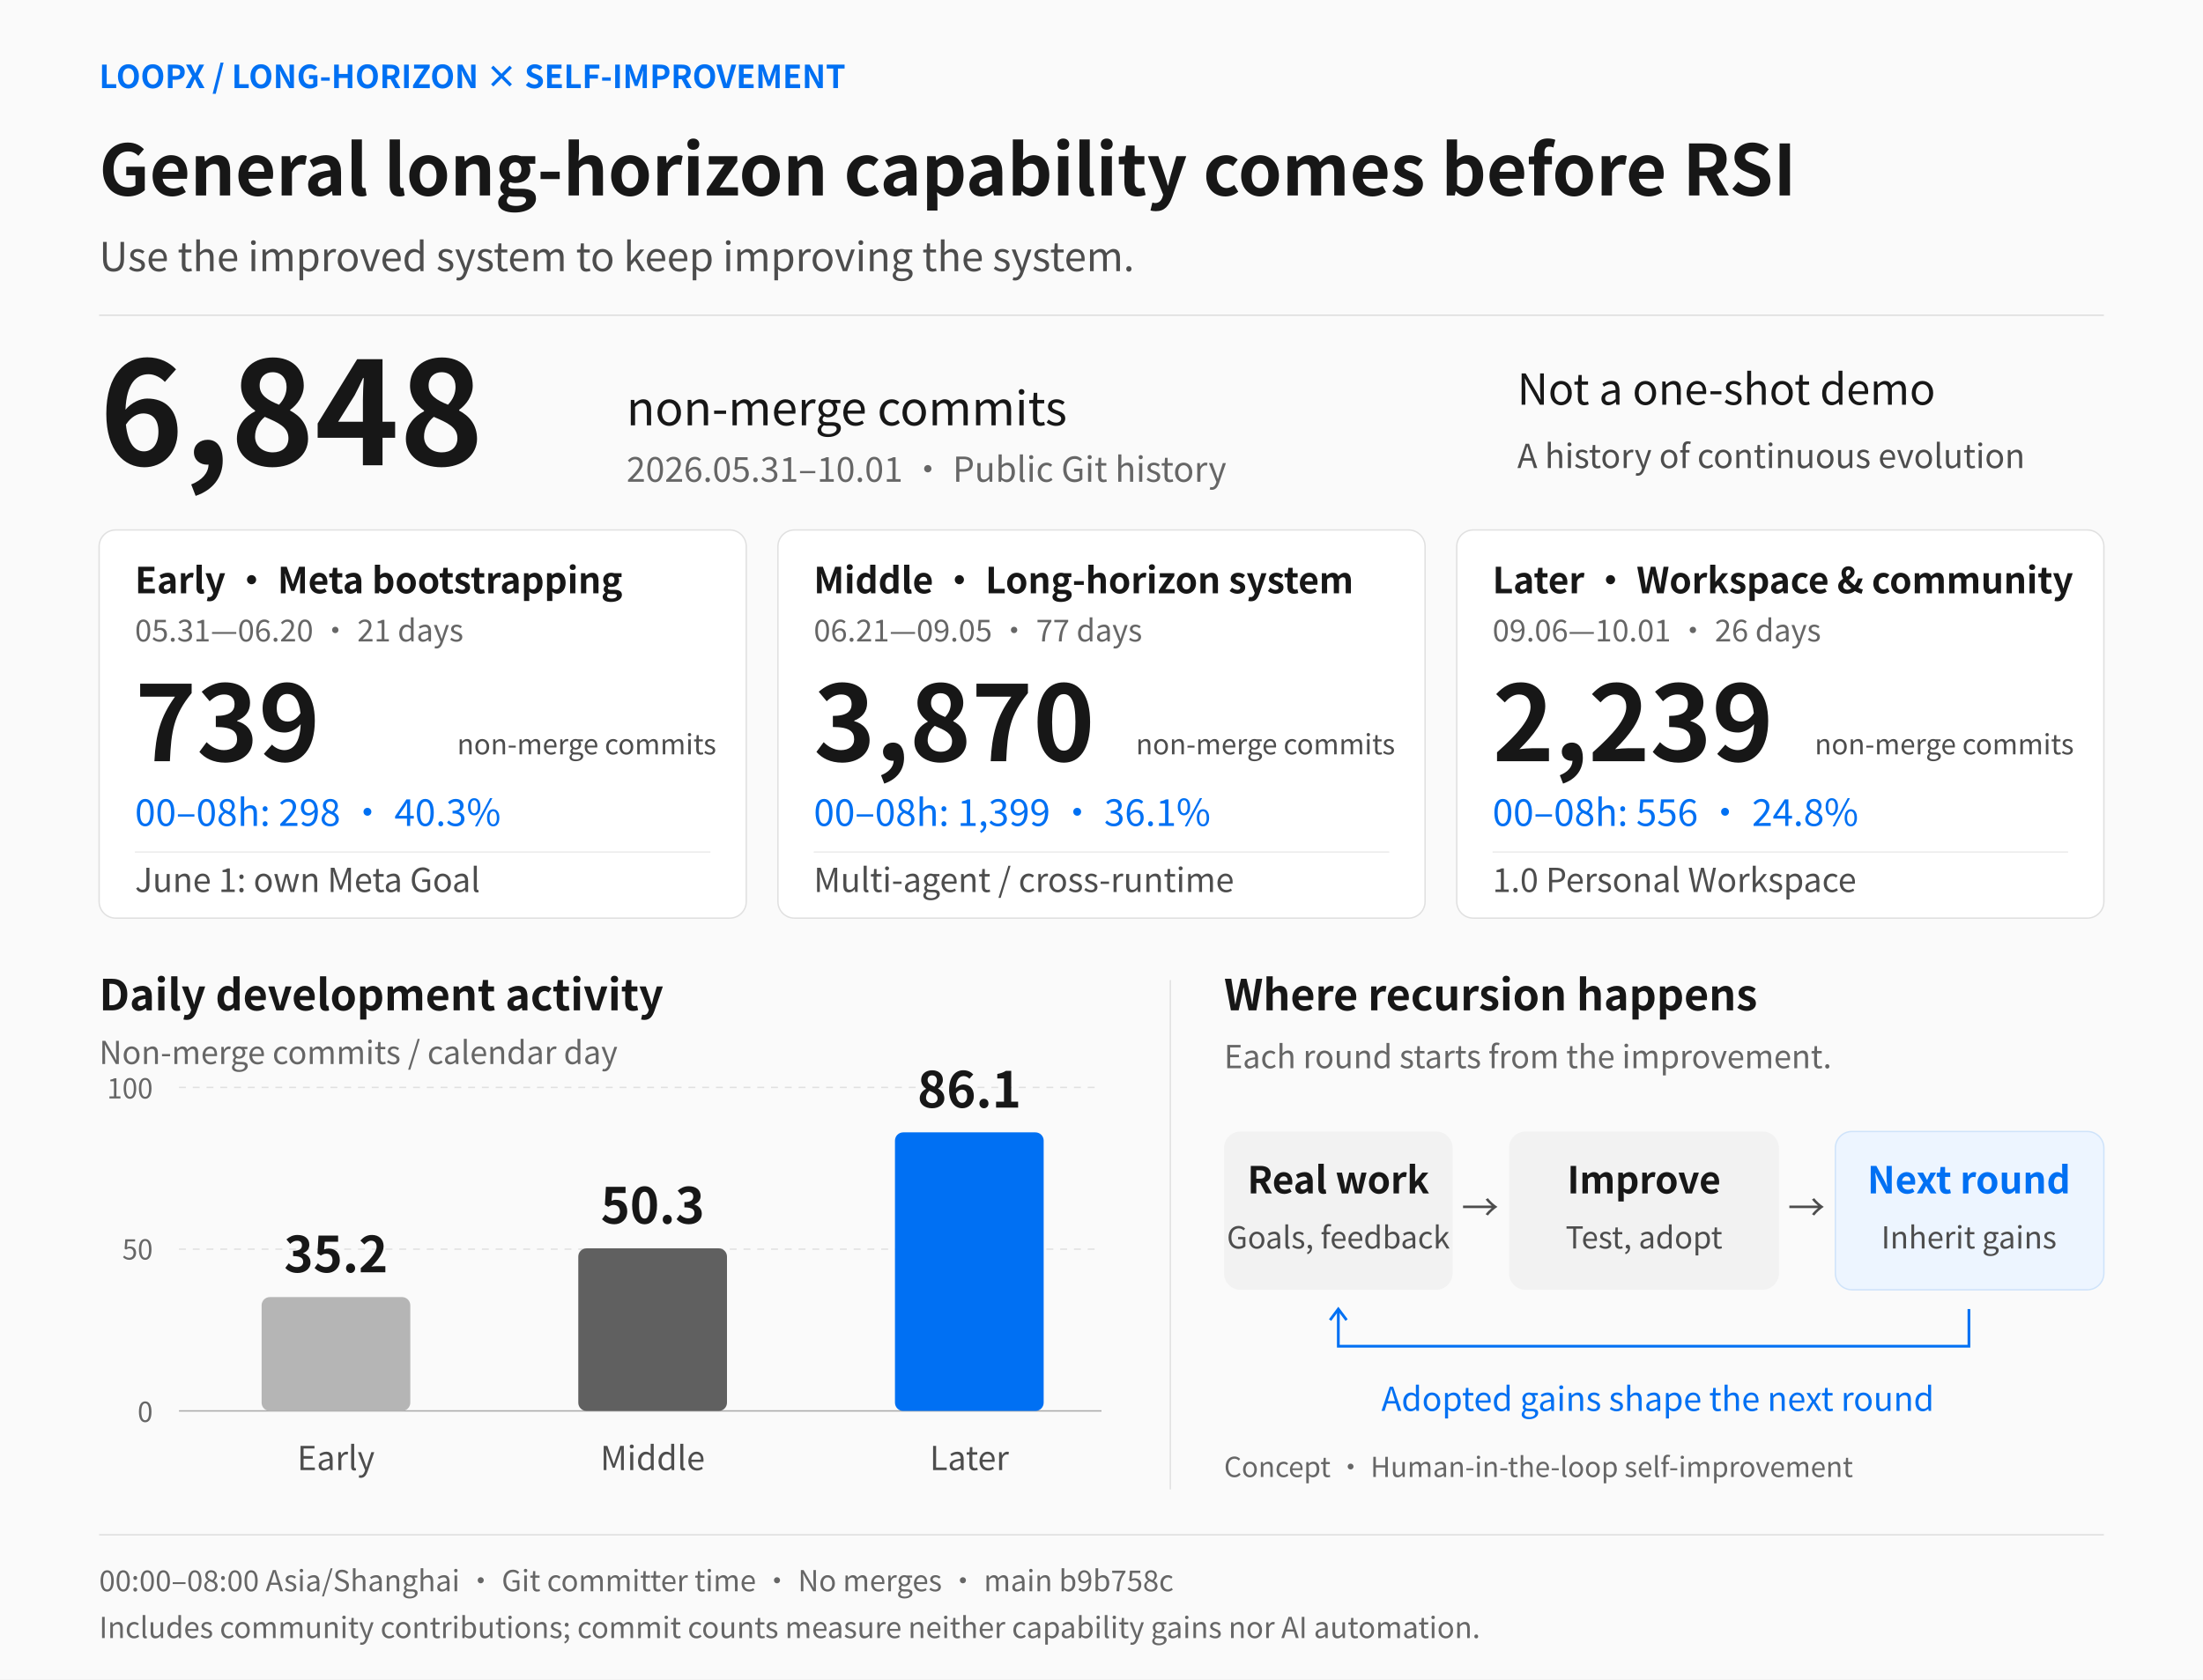
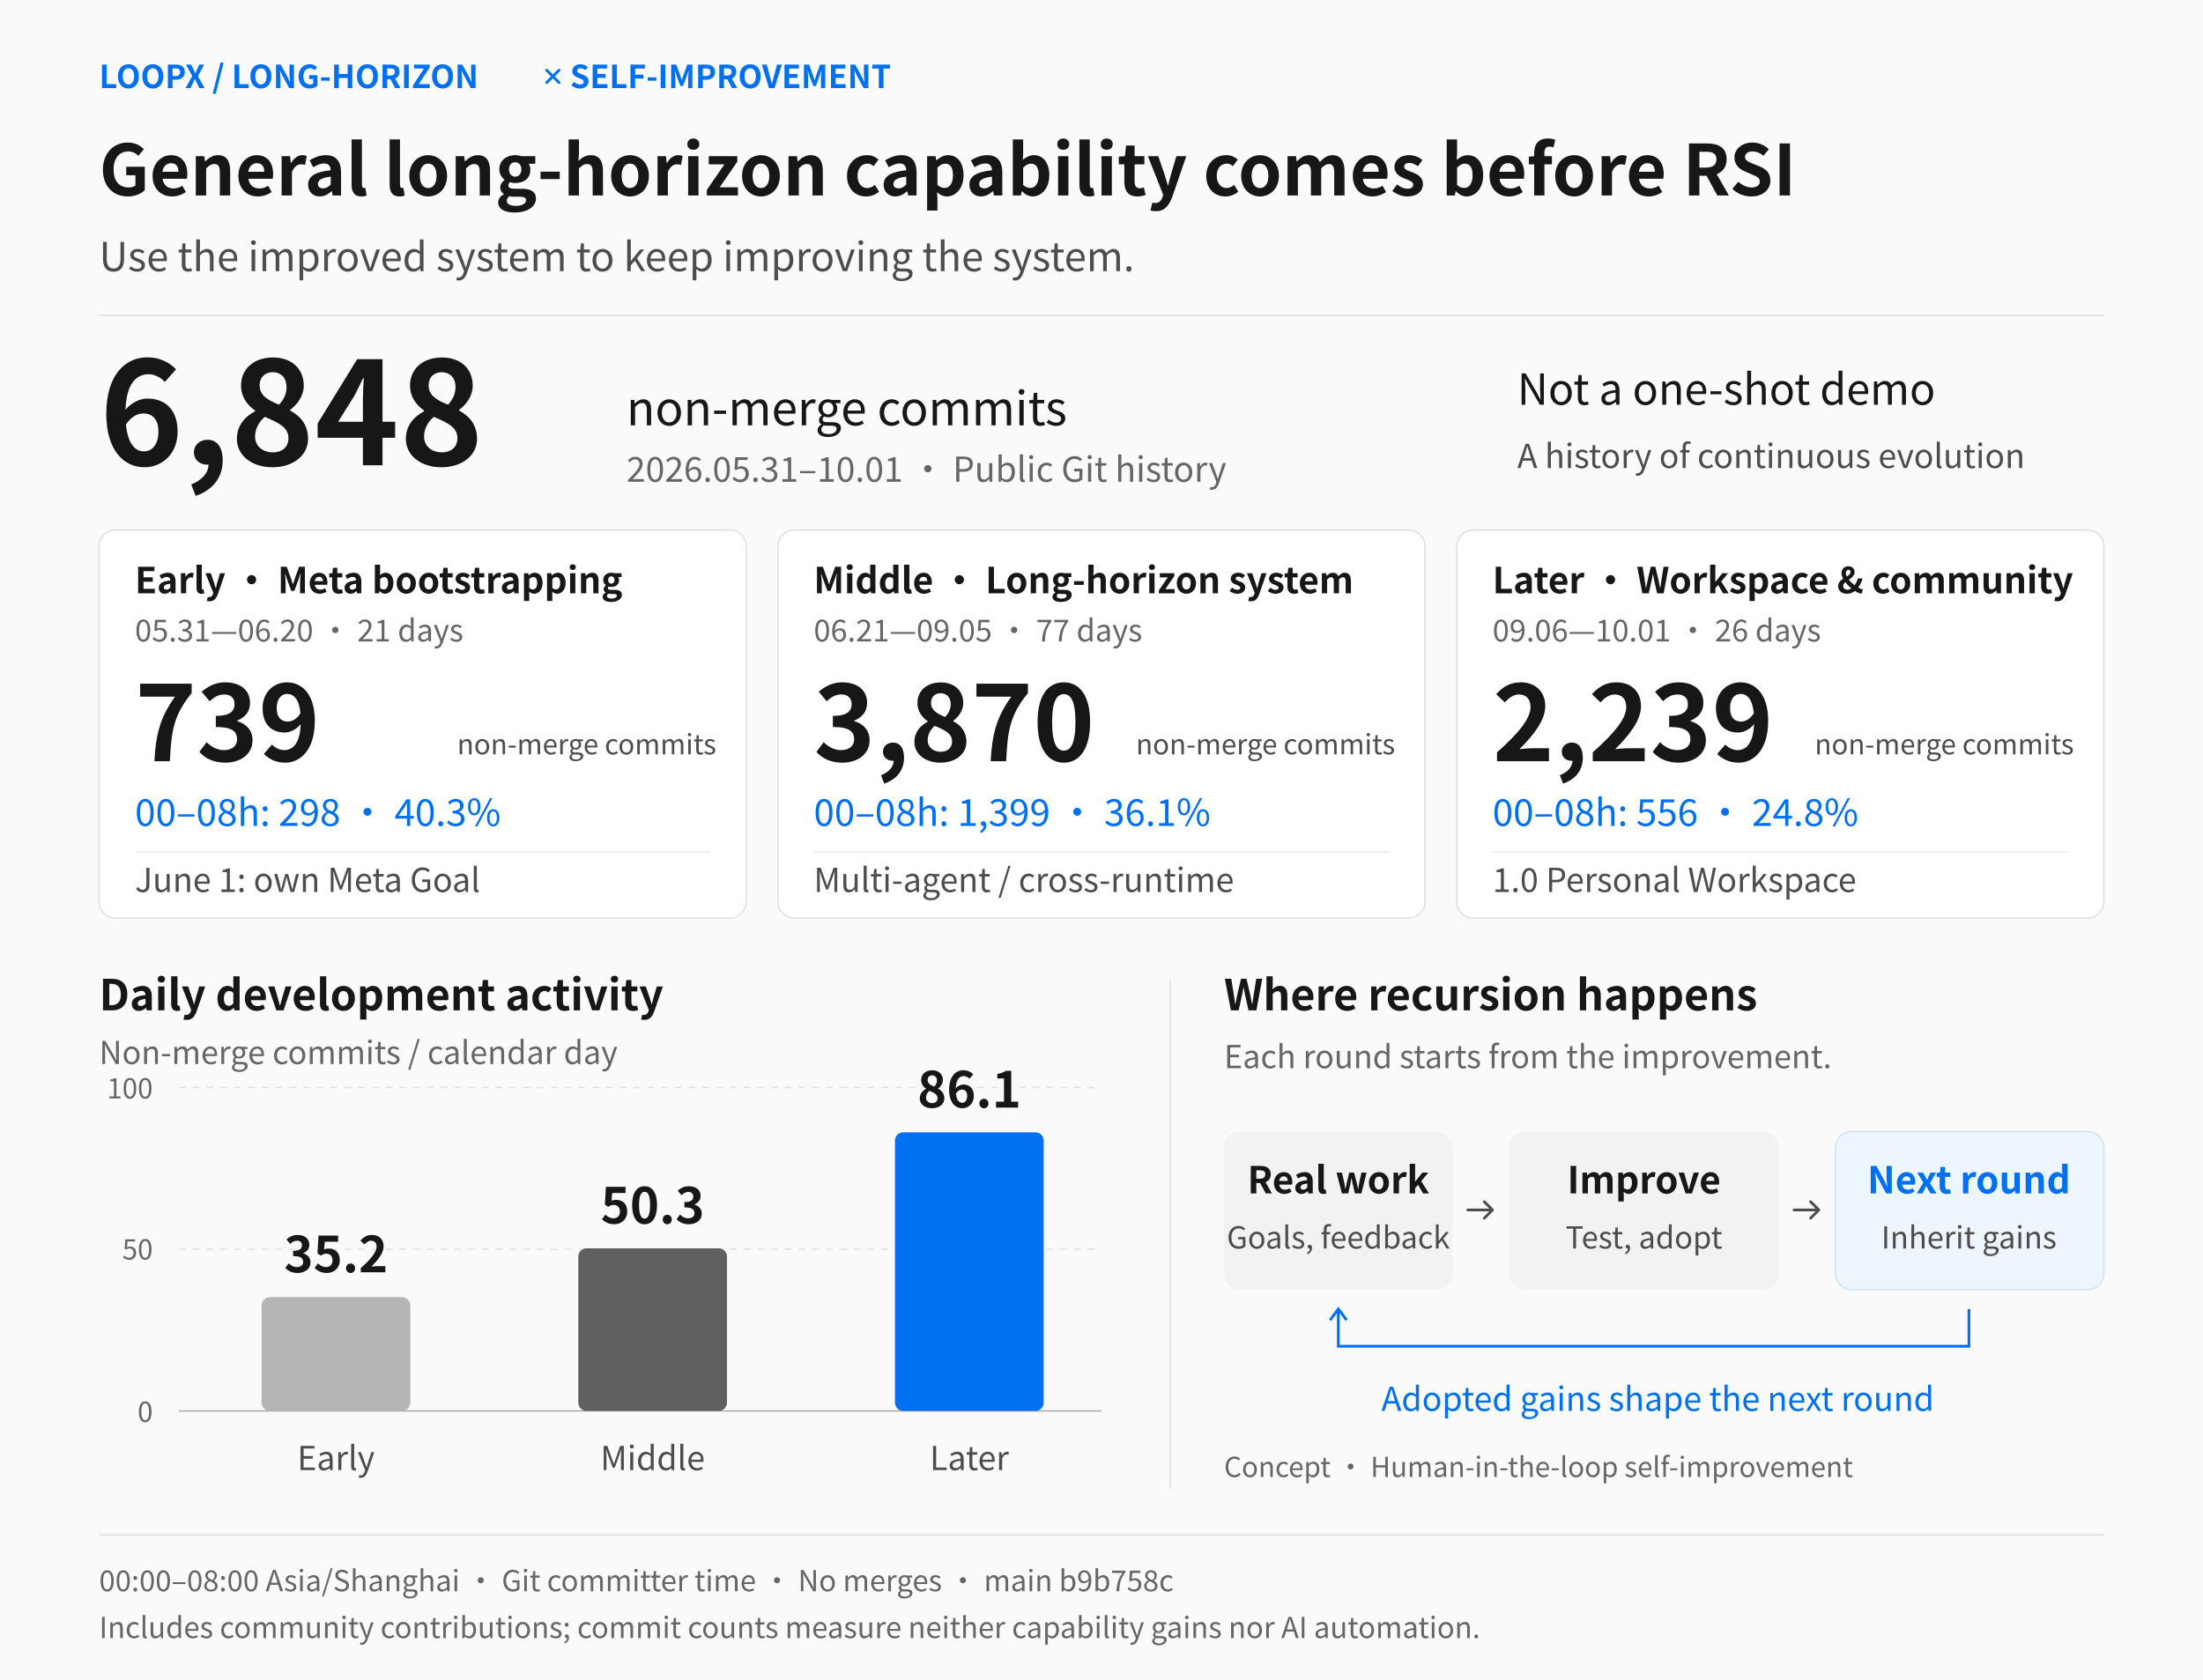
<svg xmlns="http://www.w3.org/2000/svg" width="1600" height="1220" viewBox="0 0 1600 1220">
  <rect width="1600" height="1220" fill="#fafafa" />
  <g font-family="PingFang SC,Noto Sans CJK SC,Helvetica Neue,Arial,sans-serif">
-     <text x="72" y="64" font-size="23" fill="#0070f3" font-weight="600">LOOPX  /  LONG-HORIZON × SELF-IMPROVEMENT</text>
+     <text x="72" y="64" font-size="23" fill="#0070f3" font-weight="600">LOOPX  /  LONG-HORIZON</text>
+     <path d="M397 51 L406 60 M406 51 L397 60" fill="none" stroke="#0070f3" stroke-width="2" stroke-linecap="round" />
+     <text x="414" y="64" font-size="23" fill="#0070f3" font-weight="600">SELF-IMPROVEMENT</text>
    <text x="72" y="142" font-size="51" fill="#171717" font-weight="600">General long-horizon capability comes before RSI</text>
    <text x="72" y="197" font-size="29" fill="#4d4d4d" font-weight="400">Use the improved system to keep improving the system.</text>
    <line x1="72" x2="1528" y1="229" y2="229" stroke="#ddd" />
    <text x="72" y="338" font-size="104" fill="#171717" font-weight="600">6,848</text>
    <text x="455" y="309" font-size="34" fill="#171717" font-weight="500">non-merge commits</text>
    <text x="455" y="350" font-size="25" fill="#666" font-weight="400">2026.05.31–10.01 · Public Git history</text>
    <text x="1102" y="294" font-size="31" fill="#171717" font-weight="500">Not a one-shot demo</text>
    <text x="1102" y="340" font-size="24" fill="#4d4d4d" font-weight="400">A history of continuous evolution</text>
    <rect x="72" y="385" width="470" height="282" rx="12" fill="#fff" stroke="#e0e0e0" />
    <text x="98" y="431" font-size="26" fill="#171717" font-weight="600">Early · Meta bootstrapping</text>
    <text x="98" y="466" font-size="22" fill="#666" font-weight="400">05.31—06.20 · 21 days</text>
    <text x="98" y="553" font-size="76" fill="#171717" font-weight="600">739</text>
    <text x="332" y="548" font-size="20" fill="#4d4d4d" font-weight="400">non-merge commits</text>
    <text x="98" y="600" font-size="27" fill="#0070f3" font-weight="500">00–08h: 298 · 40.3%</text>
    <line x1="98" x2="516" y1="619" y2="619" stroke="#ebebeb" />
    <text x="98" y="648" font-size="24" fill="#4d4d4d" font-weight="400">June 1: own Meta Goal</text>
    <rect x="565" y="385" width="470" height="282" rx="12" fill="#fff" stroke="#e0e0e0" />
    <text x="591" y="431" font-size="26" fill="#171717" font-weight="600">Middle · Long-horizon system</text>
    <text x="591" y="466" font-size="22" fill="#666" font-weight="400">06.21—09.05 · 77 days</text>
    <text x="591" y="553" font-size="76" fill="#171717" font-weight="600">3,870</text>
    <text x="825" y="548" font-size="20" fill="#4d4d4d" font-weight="400">non-merge commits</text>
    <text x="591" y="600" font-size="27" fill="#0070f3" font-weight="500">00–08h: 1,399 · 36.1%</text>
    <line x1="591" x2="1009" y1="619" y2="619" stroke="#ebebeb" />
    <text x="591" y="648" font-size="24" fill="#4d4d4d" font-weight="400">Multi-agent / cross-runtime</text>
    <rect x="1058" y="385" width="470" height="282" rx="12" fill="#fff" stroke="#e0e0e0" />
    <text x="1084" y="431" font-size="26" fill="#171717" font-weight="600">Later · Workspace &amp; community</text>
    <text x="1084" y="466" font-size="22" fill="#666" font-weight="400">09.06—10.01 · 26 days</text>
    <text x="1084" y="553" font-size="76" fill="#171717" font-weight="600">2,239</text>
    <text x="1318" y="548" font-size="20" fill="#4d4d4d" font-weight="400">non-merge commits</text>
    <text x="1084" y="600" font-size="27" fill="#0070f3" font-weight="500">00–08h: 556 · 24.8%</text>
    <line x1="1084" x2="1502" y1="619" y2="619" stroke="#ebebeb" />
    <text x="1084" y="648" font-size="24" fill="#4d4d4d" font-weight="400">1.0 Personal Workspace</text>
    <text x="72" y="734" font-size="31" fill="#171717" font-weight="600">Daily development activity</text>
    <text x="72" y="773" font-size="23" fill="#666" font-weight="400">Non-merge commits / calendar day</text>
    <line x1="130" x2="800" y1="1025" y2="1025" stroke="#aaa" />
    <line x1="130" x2="800" y1="907.5" y2="907.5" stroke="#e0e0e0" stroke-dasharray="5 5" />
    <line x1="130" x2="800" y1="790" y2="790" stroke="#e0e0e0" stroke-dasharray="5 5" />
    <text x="111" y="1033" font-size="20" fill="#666" font-weight="400" text-anchor="end">0</text>
    <text x="111" y="915" font-size="20" fill="#666" font-weight="400" text-anchor="end">50</text>
    <text x="111" y="798" font-size="20" fill="#666" font-weight="400" text-anchor="end">100</text>
    <rect x="190" y="942.302" width="108" height="82.698" rx="6" fill="#b5b5b5" />
    <text x="244" y="924.302" font-size="36" fill="#171717" font-weight="600" text-anchor="middle">35.2</text>
    <text x="244" y="1068" font-size="24" fill="#4d4d4d" font-weight="400" text-anchor="middle">Early</text>
    <rect x="420" y="906.89" width="108" height="118.11" rx="6" fill="#606060" />
    <text x="474" y="888.89" font-size="36" fill="#171717" font-weight="600" text-anchor="middle">50.3</text>
    <text x="474" y="1068" font-size="24" fill="#4d4d4d" font-weight="400" text-anchor="middle">Middle</text>
    <rect x="650" y="822.629" width="108" height="202.371" rx="6" fill="#0070f3" />
    <text x="704" y="804.629" font-size="36" fill="#171717" font-weight="600" text-anchor="middle">86.1</text>
    <text x="704" y="1068" font-size="24" fill="#4d4d4d" font-weight="400" text-anchor="middle">Later</text>
    <line x1="850" x2="850" y1="712" y2="1082" stroke="#e0e0e0" />
    <text x="889" y="734" font-size="31" fill="#171717" font-weight="600">Where recursion happens</text>
    <text x="889" y="776" font-size="23" fill="#666" font-weight="400">Each round starts from the improvement.</text>
    <rect x="889" y="822" width="166" height="115" rx="12" fill="#f2f2f2" />
    <rect x="1096" y="822" width="196" height="115" rx="12" fill="#f2f2f2" />
    <rect x="1333" y="822" width="195" height="115" rx="12" fill="#edf5ff" stroke="#cfe3fa" />
    <text x="972" y="867" font-size="27" fill="#171717" font-weight="600" text-anchor="middle">Real work</text>
    <text x="972" y="907" font-size="22" fill="#4d4d4d" font-weight="400" text-anchor="middle">Goals, feedback</text>
    <text x="1194" y="867" font-size="27" fill="#171717" font-weight="600" text-anchor="middle">Improve</text>
    <text x="1194" y="907" font-size="22" fill="#4d4d4d" font-weight="400" text-anchor="middle">Test, adopt</text>
    <text x="1430" y="867" font-size="27" fill="#0070f3" font-weight="600" text-anchor="middle">Next round</text>
    <text x="1430" y="907" font-size="22" fill="#4d4d4d" font-weight="400" text-anchor="middle">Inherit gains</text>
-     <text x="1075" y="887" font-size="27" fill="#4d4d4d" font-weight="400" text-anchor="middle">→</text>
-     <text x="1312" y="887" font-size="27" fill="#4d4d4d" font-weight="400" text-anchor="middle">→</text>
+     <g fill="none" stroke="#4d4d4d" stroke-width="2" stroke-linecap="round" stroke-linejoin="round">
+       <path d="M1066 879 H1084 M1078 873 L1084 879 L1078 885" />
+       <path d="M1303 879 H1321 M1315 873 L1321 879 L1315 885" />
+     </g>
    <path d="M1430 951 V978 H972 V951" fill="none" stroke="#0070f3" stroke-width="2" />
    <path d="M966 959 L972 951 L978 959" fill="none" stroke="#0070f3" stroke-width="2" />
    <text x="1204" y="1025" font-size="24" fill="#0070f3" font-weight="500" text-anchor="middle">Adopted gains shape the next round</text>
    <text x="889" y="1073" font-size="20" fill="#666" font-weight="400">Concept · Human-in-the-loop self-improvement</text>
    <line x1="72" x2="1528" y1="1115" y2="1115" stroke="#ddd" />
    <text x="72" y="1156" font-size="21" fill="#666" font-weight="400">00:00–08:00 Asia/Shanghai · Git committer time · No merges · main b9b758c</text>
    <text x="72" y="1190" font-size="21" fill="#666" font-weight="400">Includes community contributions; commit counts measure neither capability gains nor AI automation.</text>
  </g>
</svg>
